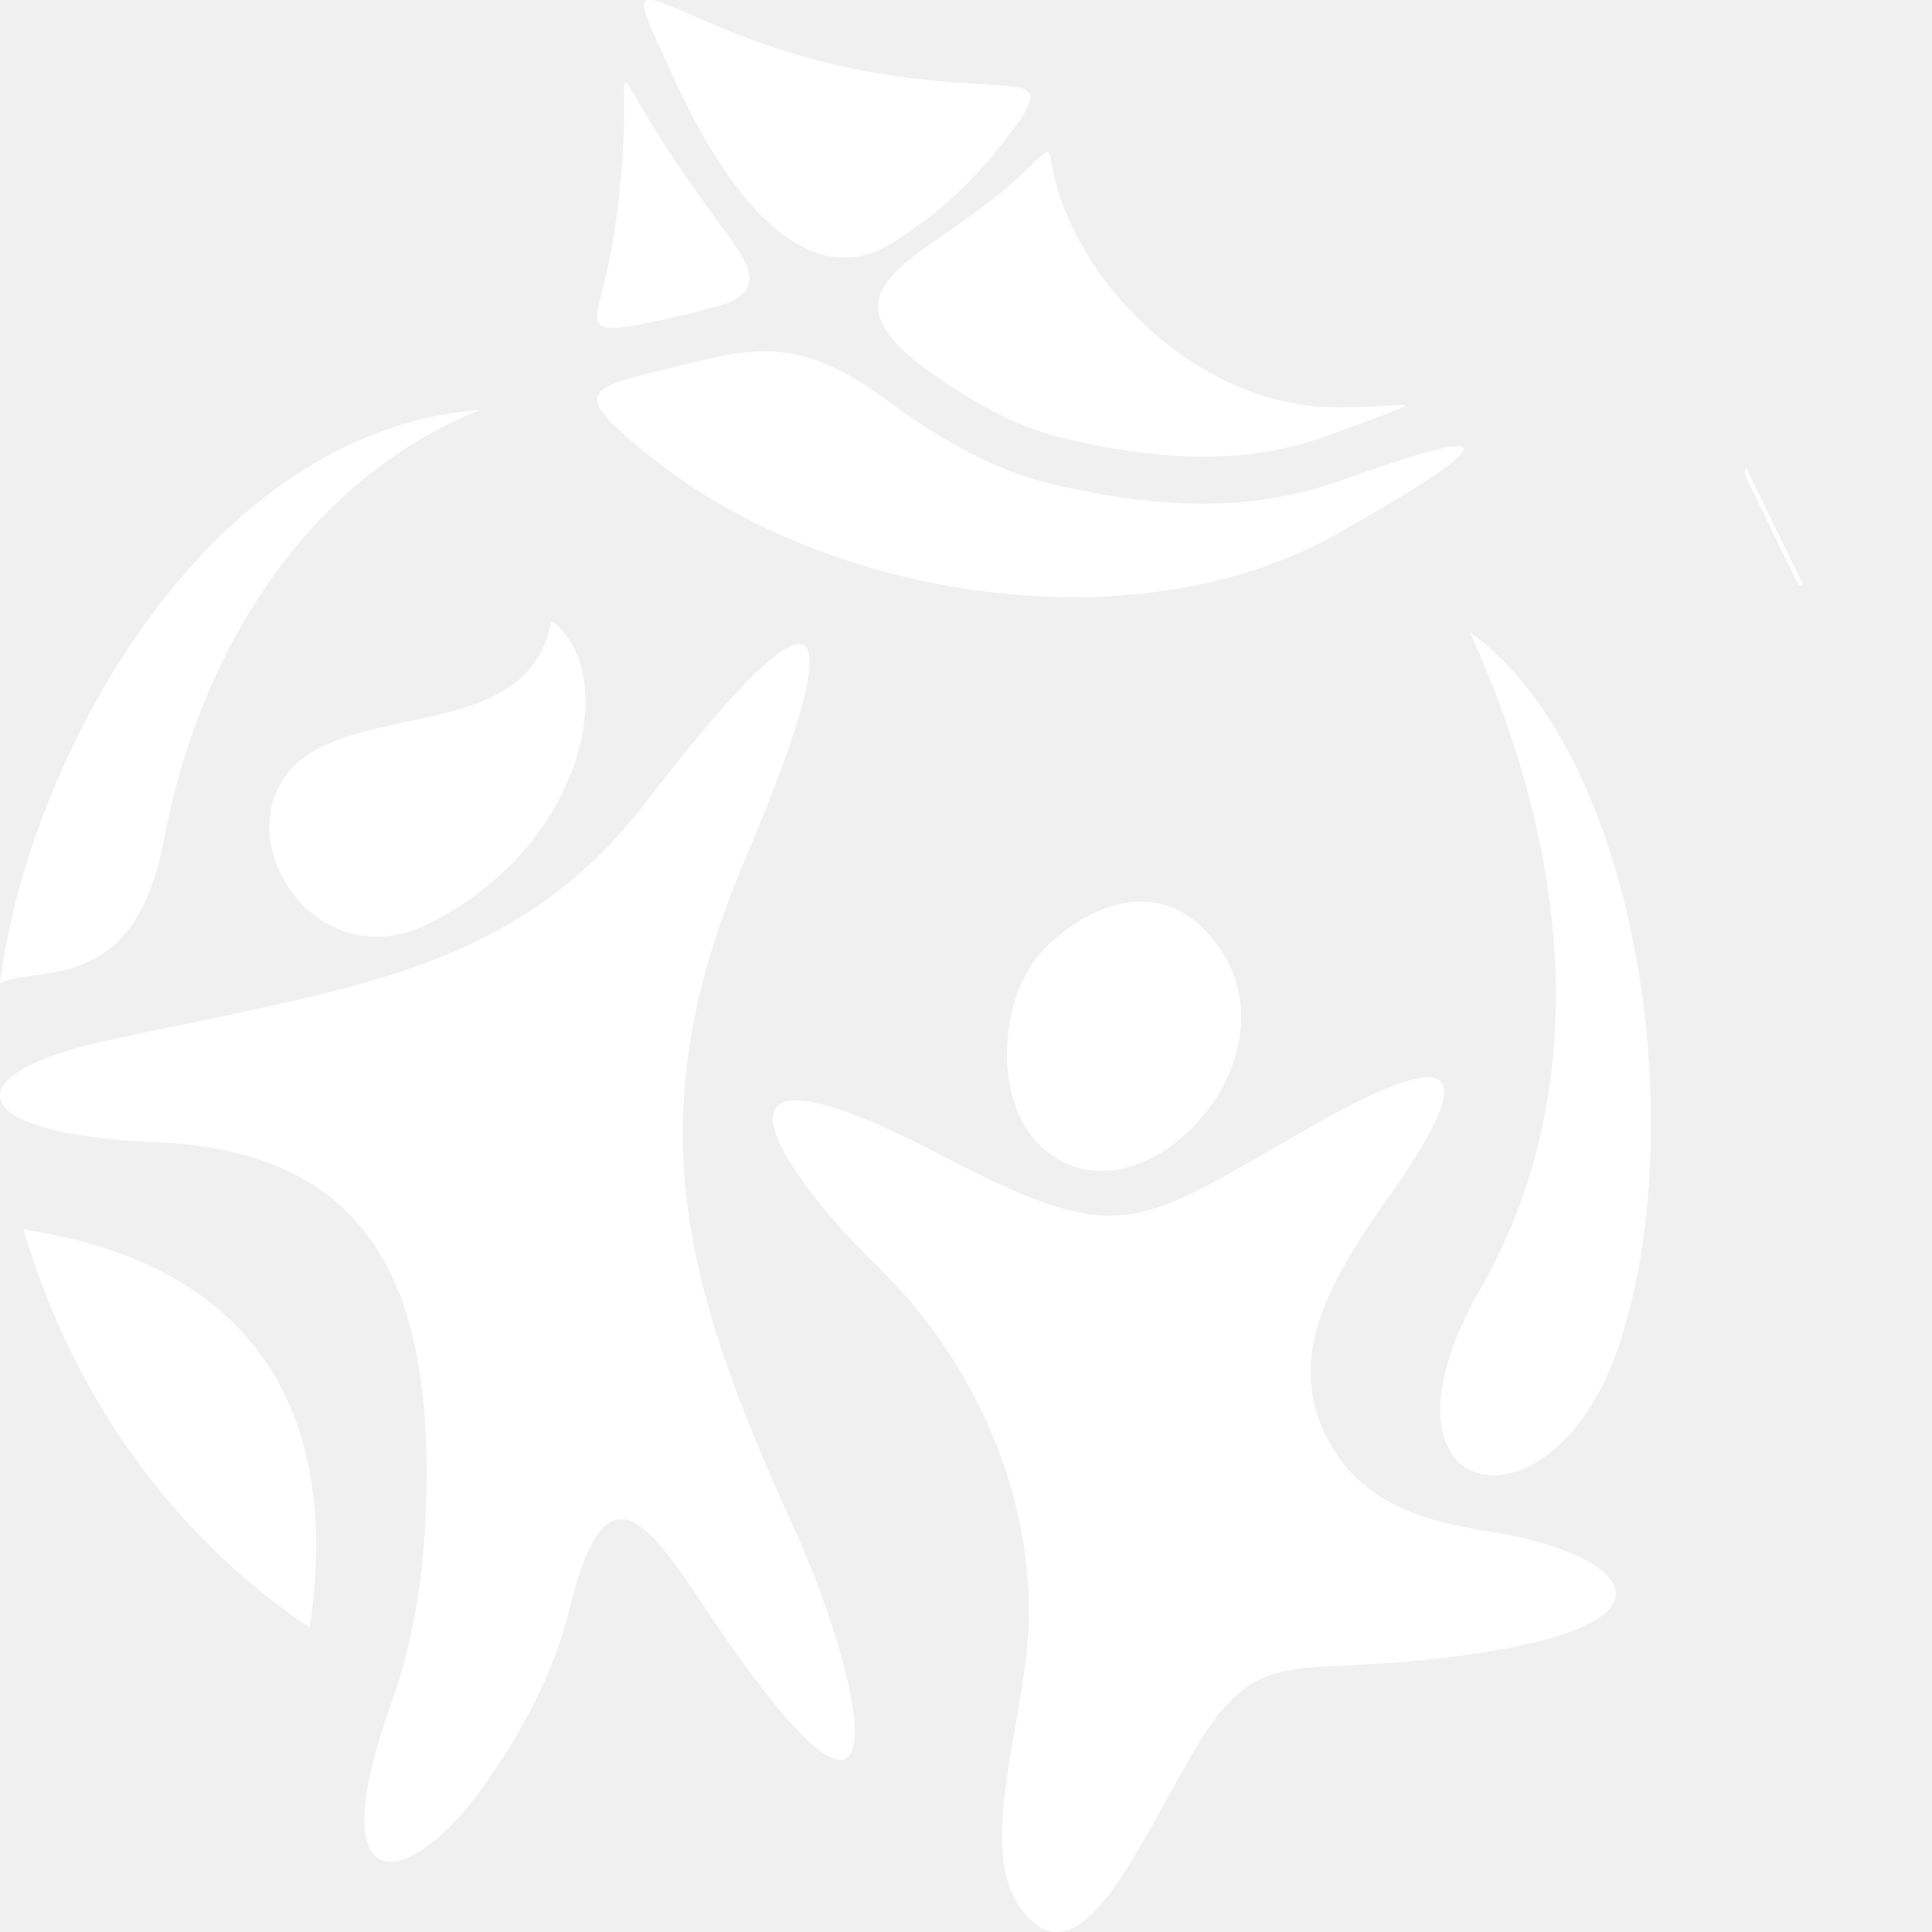
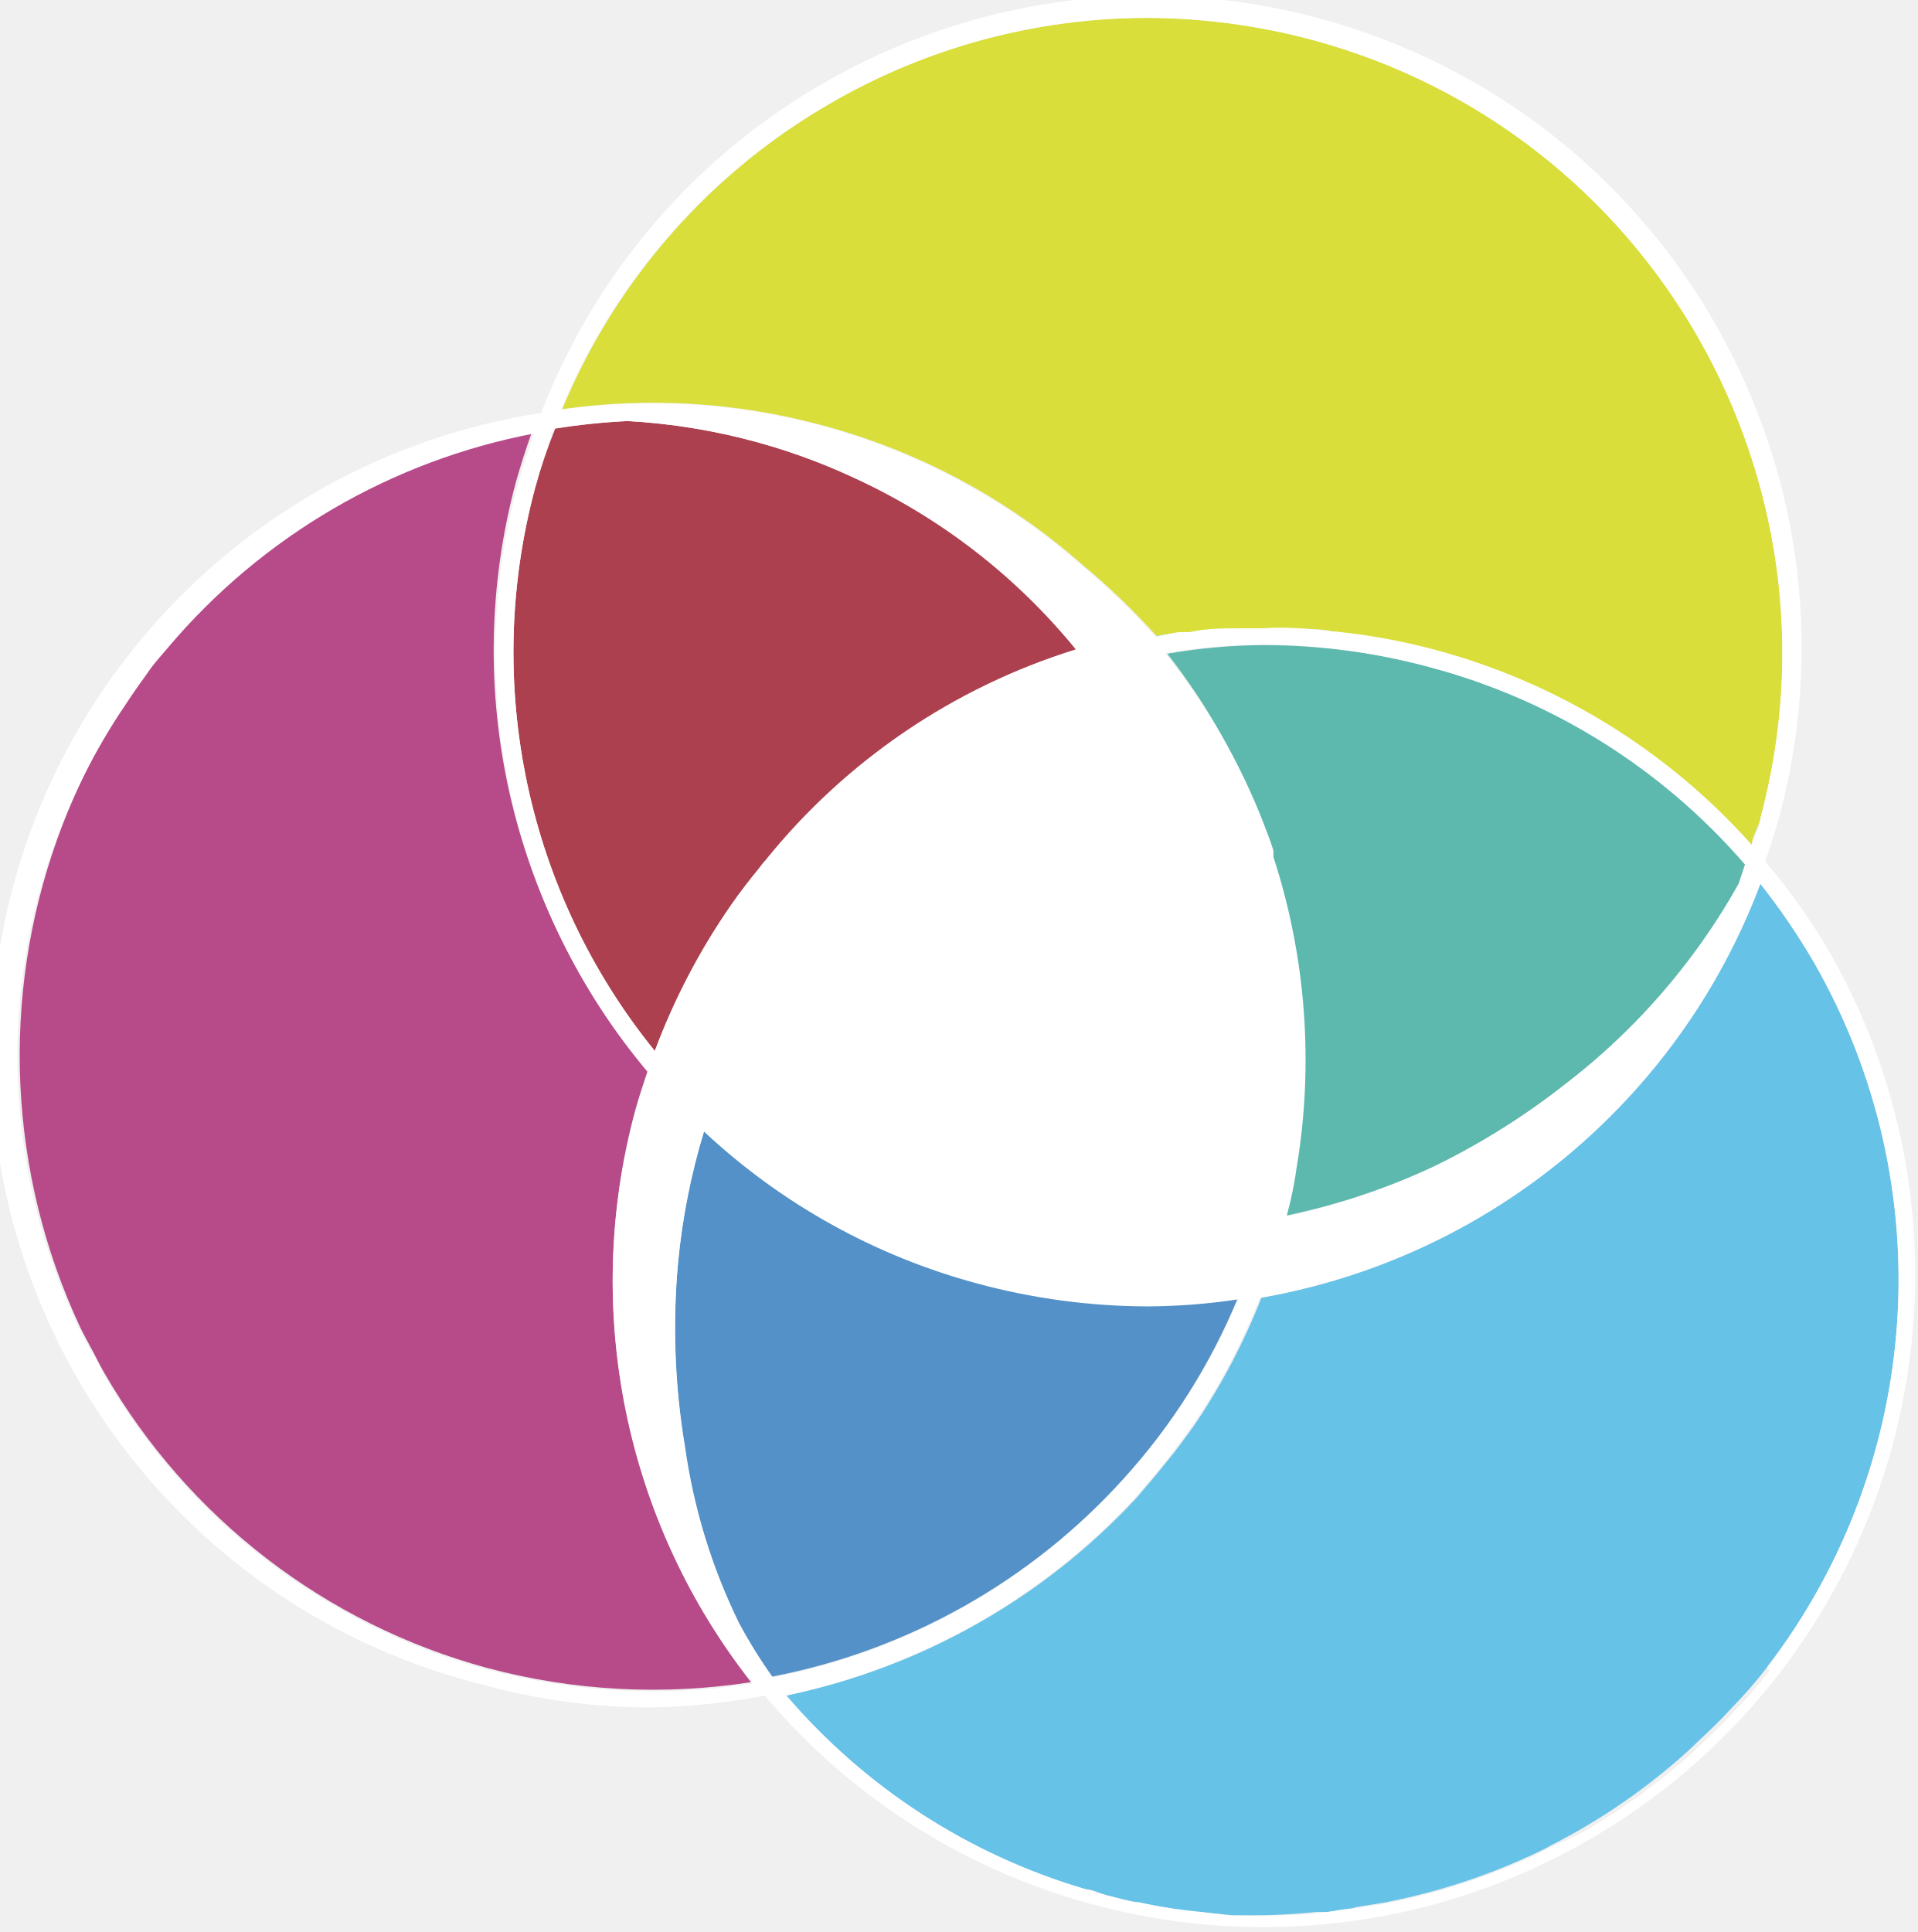
- <svg xmlns="http://www.w3.org/2000/svg" width="165" height="165" viewBox="0 0 165 165">
-   <g fill="#FFF">
-     <path d="M154 49.96L149.158 40C148.978 40.096 148.947 40.41 149.09 40.703L153.522 49.82C153.664 50.113 154 49.96 154 49.96M126.405 110.136C136.274 92.832 133.944 72.577 125.546 54 140.202 64.633 144.556 96.999 138.085 115.41 132.303 131.854 115.974 128.421 126.405 110.136M26.452 139C14.495 131.003 6.068 118.83 2 105 21.403 107.905 29.246 120.332 26.452 139M41 35C25.768 41.154 16.908 56.144 13.958 71.885 11.463 85.211 2.872 82.362 0 84 2.32 65.172 17.334 36.82 41 35" />
-     <path d="M87.879 137.923C87.805 147.171 82.459 159.356 88.323 164.218 92.836 167.96 97.336 157.475 101.823 149.784 106.953 140.994 109.579 142.867 120.306 141.89 145.212 139.622 140.101 132.951 127.653 130.876 123.009 130.102 116.221 129.094 113.084 122.298 110.107 115.848 113.282 109.753 118.252 102.732 124.986 93.222 126.911 87.763 112.173 96.11 96.996 104.705 96.178 106.913 80.249 98.596 58.861 87.429 65.365 98.786 75.12 108.337 82.89 115.946 87.969 126.871 87.879 137.923M27.833 63.605C34.712 60.514 45.502 61.952 47.083 53 53.074 57.447 49.975 72.326 36.499 78.937 25.734 84.219 17.295 68.34 27.833 63.605" />
-     <path d="M67.747 130.368C58.361 109.724 54.288 95.465 63.513 73.694 74.565 47.608 68.059 51.709 55.273 68.38 43.963 83.125 29.962 84.32 8.904 88.923-3.707 91.68-3.573 96.84 13.506 97.565 33.033 98.394 36.949 111.856 36.381 128.762 36.19 134.458 35.309 140.197 33.446 145.388 27.14 162.958 35.003 161.426 41.298 152.548 44.432 148.127 47.23 143.149 48.632 137.436 51.482 125.823 54.634 128.862 59.721 136.58 77.31 163.268 74.573 145.382 67.747 130.368M88.478 97.457C84.699 93.342 85.375 84.427 89.601 80.617 94.986 75.762 99.749 76.308 102.701 79.241 112.965 89.444 96.749 106.462 88.478 97.457M114.199 45.592C96.836 55.397 70.616 51.054 55.699 39.106 48.543 33.374 49.879 33.231 57.544 31.358 64.162 29.74 68.07 28.482 75.86 34.262 80.489 37.697 85.212 40.228 89.548 41.269 99.861 43.746 107.647 43.535 114.733 40.972 128.309 36.061 128.713 37.397 114.199 45.592" />
-     <path d="M91.548 19.326C95.366 27.363 104.009 34.394 113.227 34.757 119.958 35.023 124.187 33.237 113.492 37.161 107.131 39.495 100.042 39.662 90.542 37.348 86.975 36.478 83.059 34.41 79.144 31.568 69.664 24.691 78.487 22.282 85.344 16.561 91.917 11.076 88.008 11.873 91.548 19.326M60.952 2.101C68.443 5.303 74.898 6.574 82.039 7.079 88.677 7.549 89.99 6.808 84.869 13.161 82.496 16.103 79.59 18.588 76.343 20.666 68.523 25.671 61.611 15.609 57.625 6.836 53.859-1.453 53.478-1.094 60.952 2.101M52.275 21.012C52.774 18.017 53.155 14.676 53.277 11.244 53.472 5.75 52.619 5.678 55.59 10.518 57.197 13.135 59.147 15.985 60.878 18.321 63.785 22.247 65.974 24.84 61.234 26.167 59.651 26.61 58.053 26.999 56.452 27.337 48.707 28.974 51.14 27.836 52.275 21.012" />
-   </g>
+ <svg xmlns="http://www.w3.org/2000/svg" id="Layer_1" data-name="Layer 1" viewBox="0 0 35.44 35.7">
+   <defs>
+     <style>.cls-1,.cls-9{fill:none;}.cls-2{fill:#d9de3a;}.cls-3{fill:#b74a89;}.cls-4{fill:#ad404e;}.cls-5{fill:#67c2e8;}.cls-6{fill:#5db9ae;}.cls-7{fill:#5391c8;}.cls-8{fill:#fff;}.cls-9{stroke:#fff;stroke-linecap:round;stroke-linejoin:round;stroke-width:0;}</style>
+   </defs>
+   <path class="cls-1" d="M1.53,16.17a12.08,12.08,0,0,1,1.14-2.34,11.6,11.6,0,0,0-.73,11.36A11.85,11.85,0,0,1,1.53,16.17Z" transform="translate(-0.47 -0.67)" />
+   <path class="cls-1" d="M28.75,34.94a11.82,11.82,0,0,1-2.72.87A12.14,12.14,0,0,0,28.75,34.94Z" transform="translate(-0.47 -0.67)" />
+   <path class="cls-1" d="M29.7,34.48a12.08,12.08,0,0,0,2-1.45,11.6,11.6,0,0,1-2.56,1.72C29.32,34.66,29.51,34.59,29.7,34.48Z" transform="translate(-0.47 -0.67)" />
+   <path class="cls-1" d="M25.53,35.89c-.24,0-.48.07-.73.09C25.05,36,25.29,35.93,25.53,35.89Z" transform="translate(-0.47 -0.67)" />
+   <path class="cls-2" d="M15.67,8.53a11.92,11.92,0,0,1,4.82,2.59,12.74,12.74,0,0,1,1.35,1.3h0l.4-.06.21,0c.3,0,.6-.06.91-.07h.41a5.48,5.48,0,0,1,.7,0c.23,0,.46,0,.68.06l.41.05a11.69,11.69,0,0,1,1.43.29,12,12,0,0,1,5.85,3.6c0-.16.12-.32.16-.49A11.74,11.74,0,0,0,24.73,1.41,11.94,11.94,0,0,0,21.66,1a11.73,11.73,0,0,0-10.8,7.23A11.94,11.94,0,0,1,15.67,8.53Z" transform="translate(-0.47 -0.67)" />
+   <path class="cls-3" d="M9.47,31.49a11.84,11.84,0,0,0,4.9.26,12,12,0,0,1-2.16-10.57c.07-.25.15-.49.23-.73A12,12,0,0,1,10,9.59c.09-.32.19-.63.3-.94A11.74,11.74,0,0,0,3.58,12.6c-.1.12-.21.24-.31.37l-.12.16c-.17.23-.32.46-.48.7a12.08,12.08,0,0,0-1.14,2.34,11.85,11.85,0,0,0,.41,9c.07.15.15.29.23.44s.15.3.24.45A11.7,11.7,0,0,0,9.47,31.49Z" transform="translate(-0.47 -0.67)" />
+   <path class="cls-4" d="M10.36,9.68a11.7,11.7,0,0,0,2.21,10.41A12.17,12.17,0,0,1,14,17.39c.15-.22.31-.42.47-.62s.11-.15.17-.21a11.88,11.88,0,0,1,5.73-3.89,11.6,11.6,0,0,0-8.29-4.22,12.36,12.36,0,0,0-1.35.14A10.63,10.63,0,0,0,10.36,9.68Z" transform="translate(-0.47 -0.67)" />
+   <path class="cls-5" d="M34,18.47A12.42,12.42,0,0,0,33,17a12.08,12.08,0,0,1-9.22,7.65h0a12,12,0,0,1-1.19,2.28l-.09.13c-.14.19-.28.39-.43.57s-.24.3-.37.45l-.23.27A12.21,12.21,0,0,1,15,32a11.56,11.56,0,0,0,5.53,3.58c.14,0,.28.09.42.12s.39.1.59.13a9.46,9.46,0,0,0,1.17.18l.54.05h.27A11.39,11.39,0,0,0,24.8,36c.25,0,.49,0,.73-.09l.5-.08a11.82,11.82,0,0,0,2.72-.87c.13-.06.26-.12.38-.19A11.6,11.6,0,0,0,31.69,33l.22-.21c.19-.18.38-.36.55-.55a8.21,8.21,0,0,0,.67-.77s0,0,0,0a11.77,11.77,0,0,0,.87-13Z" transform="translate(-0.47 -0.67)" />
+   <path class="cls-5" d="M21.81,12.44l.43-.08-.4.06Z" transform="translate(-0.47 -0.67)" />
+   <path class="cls-6" d="M29.4,20.7a12.13,12.13,0,0,0,2.38-2.42A12,12,0,0,0,32.6,17l.12-.37A11.66,11.66,0,0,0,26.9,13a11.88,11.88,0,0,0-3.07-.41,10.83,10.83,0,0,0-1.79.16,11.76,11.76,0,0,1,1.77,3.17c.06.16.12.31.17.47a.56.56,0,0,1,0,.12,11.86,11.86,0,0,1,.4,5.75c0,.21-.07.43-.12.64l-.06.24h0A12.59,12.59,0,0,0,27,22.21,13.46,13.46,0,0,0,29.4,20.7Z" transform="translate(-0.47 -0.67)" />
+   <path class="cls-7" d="M21.68,24.79a12.16,12.16,0,0,1-3.14-.42,11.93,11.93,0,0,1-5.06-2.81A12.35,12.35,0,0,0,13,24a13.3,13.3,0,0,0,.12,3.39,10.82,10.82,0,0,0,1,3.26,9.2,9.2,0,0,0,.62,1A11.77,11.77,0,0,0,21.23,28a11.54,11.54,0,0,0,2.12-3.36A11.63,11.63,0,0,1,21.68,24.79Z" transform="translate(-0.47 -0.67)" />
+   <path class="cls-5" d="M24,16.5a12.11,12.11,0,0,1,.4,5.75A11.86,11.86,0,0,0,24,16.5Z" transform="translate(-0.47 -0.67)" />
+   <path class="cls-8" d="M34.3,18.3a11.47,11.47,0,0,0-1.21-1.71c.08-.24.16-.48.23-.72A12.05,12.05,0,0,0,10.47,8.3,12,12,0,0,0,9.39,31.8a11.67,11.67,0,0,0,3.13.42A11.92,11.92,0,0,0,14.6,32,12.05,12.05,0,0,0,34.3,18.3ZM15.83,2.57A11.65,11.65,0,0,1,21.66,1a11.94,11.94,0,0,1,3.07.41A11.74,11.74,0,0,1,33,15.79c0,.17-.11.33-.16.49A12,12,0,0,0,27,12.68a11.69,11.69,0,0,0-1.43-.29l-.41-.05c-.22,0-.45-.05-.68-.06a5.48,5.48,0,0,0-.7,0h-.41c-.31,0-.61,0-.91.07l-.21,0-.43.08,0,0h0a12.74,12.74,0,0,0-1.35-1.3,12,12,0,0,0-9.63-2.89A11.66,11.66,0,0,1,15.83,2.57Zm.42,6.93a11.44,11.44,0,0,1,4.1,3.17,11.88,11.88,0,0,0-5.73,3.89c-.06.06-.11.14-.17.21s-.32.4-.47.62a12.17,12.17,0,0,0-1.41,2.7A11.7,11.7,0,0,1,10.36,9.68a10.63,10.63,0,0,1,.35-1.09,12.36,12.36,0,0,1,1.35-.14A11.35,11.35,0,0,1,16.25,9.5Zm8,13.63.06-.24c.05-.21.09-.43.12-.64A12.11,12.11,0,0,0,24,16.5a.56.56,0,0,0,0-.12c-.05-.16-.11-.31-.17-.47A11.76,11.76,0,0,0,22,12.74a10.83,10.83,0,0,1,1.79-.16A11.88,11.88,0,0,1,26.9,13a11.66,11.66,0,0,1,5.82,3.65L32.6,17a12,12,0,0,1-.82,1.27A12.13,12.13,0,0,1,29.4,20.7,13.46,13.46,0,0,1,27,22.21a12.59,12.59,0,0,1-2.71.93ZM12.48,20.32Zm2.27,11.35a9.2,9.2,0,0,1-.62-1,10.82,10.82,0,0,1-1-3.26A13.3,13.3,0,0,1,13,24a12.35,12.35,0,0,1,.48-2.42,11.93,11.93,0,0,0,5.06,2.81,12.16,12.16,0,0,0,3.14.42,11.63,11.63,0,0,0,1.67-.13A11.54,11.54,0,0,1,21.23,28,11.77,11.77,0,0,1,14.75,31.67Zm-12.58-6c-.08-.15-.16-.29-.23-.44a11.6,11.6,0,0,1,.73-11.36c.16-.24.31-.47.48-.7L3.27,13c.1-.13.21-.25.31-.37a11.74,11.74,0,0,1,6.76-3.95c-.11.31-.21.62-.3.94a12,12,0,0,0,2.4,10.86c-.08.24-.16.48-.23.73a12,12,0,0,0,2.16,10.57,11.84,11.84,0,0,1-4.9-.26,11.7,11.7,0,0,1-7.06-5.41C2.32,25.93,2.25,25.78,2.17,25.63Zm31,5.87a8.21,8.21,0,0,1-.67.77c-.17.19-.36.37-.55.55l-.22.21a12.08,12.08,0,0,1-2,1.45c-.19.11-.38.18-.57.27s-.25.13-.38.19a12.14,12.14,0,0,1-2.72.87l-.5.08c-.24,0-.48.07-.73.09a11.39,11.39,0,0,1-1.31.05h-.27L22.68,36a9.46,9.46,0,0,1-1.17-.18c-.2,0-.39-.08-.59-.13s-.28-.08-.42-.12A11.56,11.56,0,0,1,15,32a12.21,12.21,0,0,0,6.44-3.65l.23-.27c.13-.15.25-.29.37-.45s.29-.38.43-.57l.09-.13a12,12,0,0,0,1.19-2.28h0A12.08,12.08,0,0,0,33,17,12.42,12.42,0,0,1,34,18.47a11.77,11.77,0,0,1-.87,13S33.13,31.49,33.13,31.5Z" transform="translate(-0.47 -0.67)" />
+   <path class="cls-9" d="M23.22,36h.27" transform="translate(-0.47 -0.67)" />
+   <path class="cls-9" d="M31.69,33l.22-.21" transform="translate(-0.47 -0.67)" />
+   <path class="cls-9" d="M32.46,32.27a8.21,8.21,0,0,0,.67-.77" transform="translate(-0.47 -0.67)" />
+   <line class="cls-9" x1="12.01" y1="19.65" x2="12.01" y2="19.65" />
+   <path class="cls-9" d="M2.17,25.63c-.08-.15-.16-.29-.23-.44" transform="translate(-0.47 -0.67)" />
+   <path class="cls-9" d="M3.15,13.13,3.27,13" transform="translate(-0.47 -0.67)" />
</svg>
